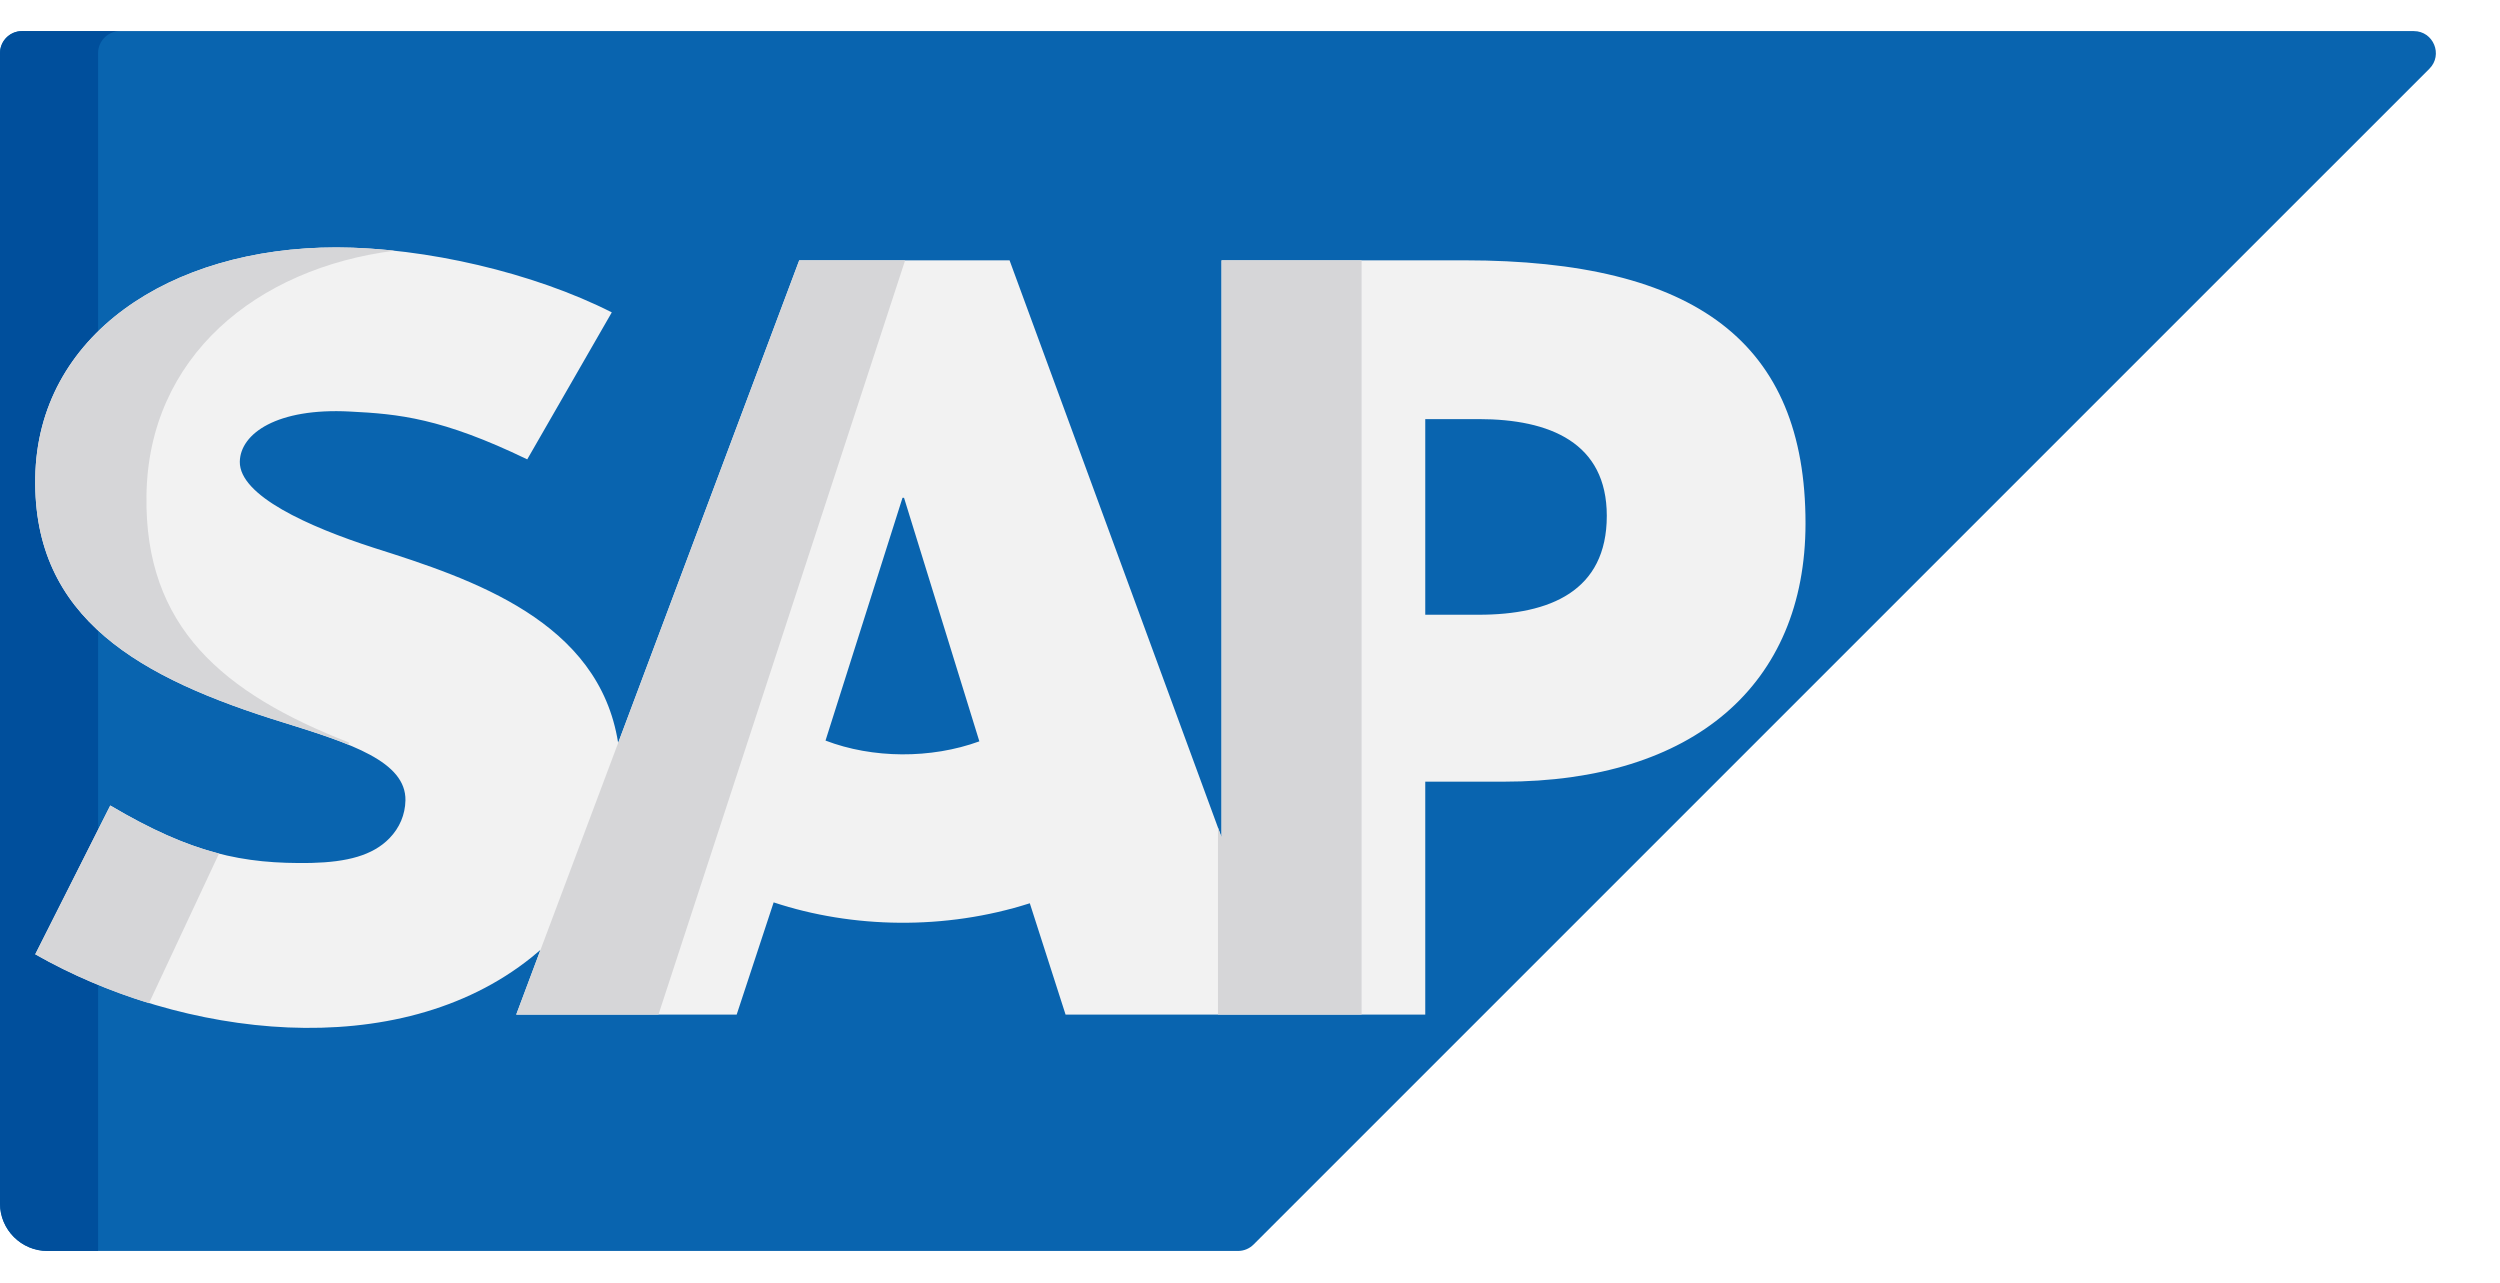
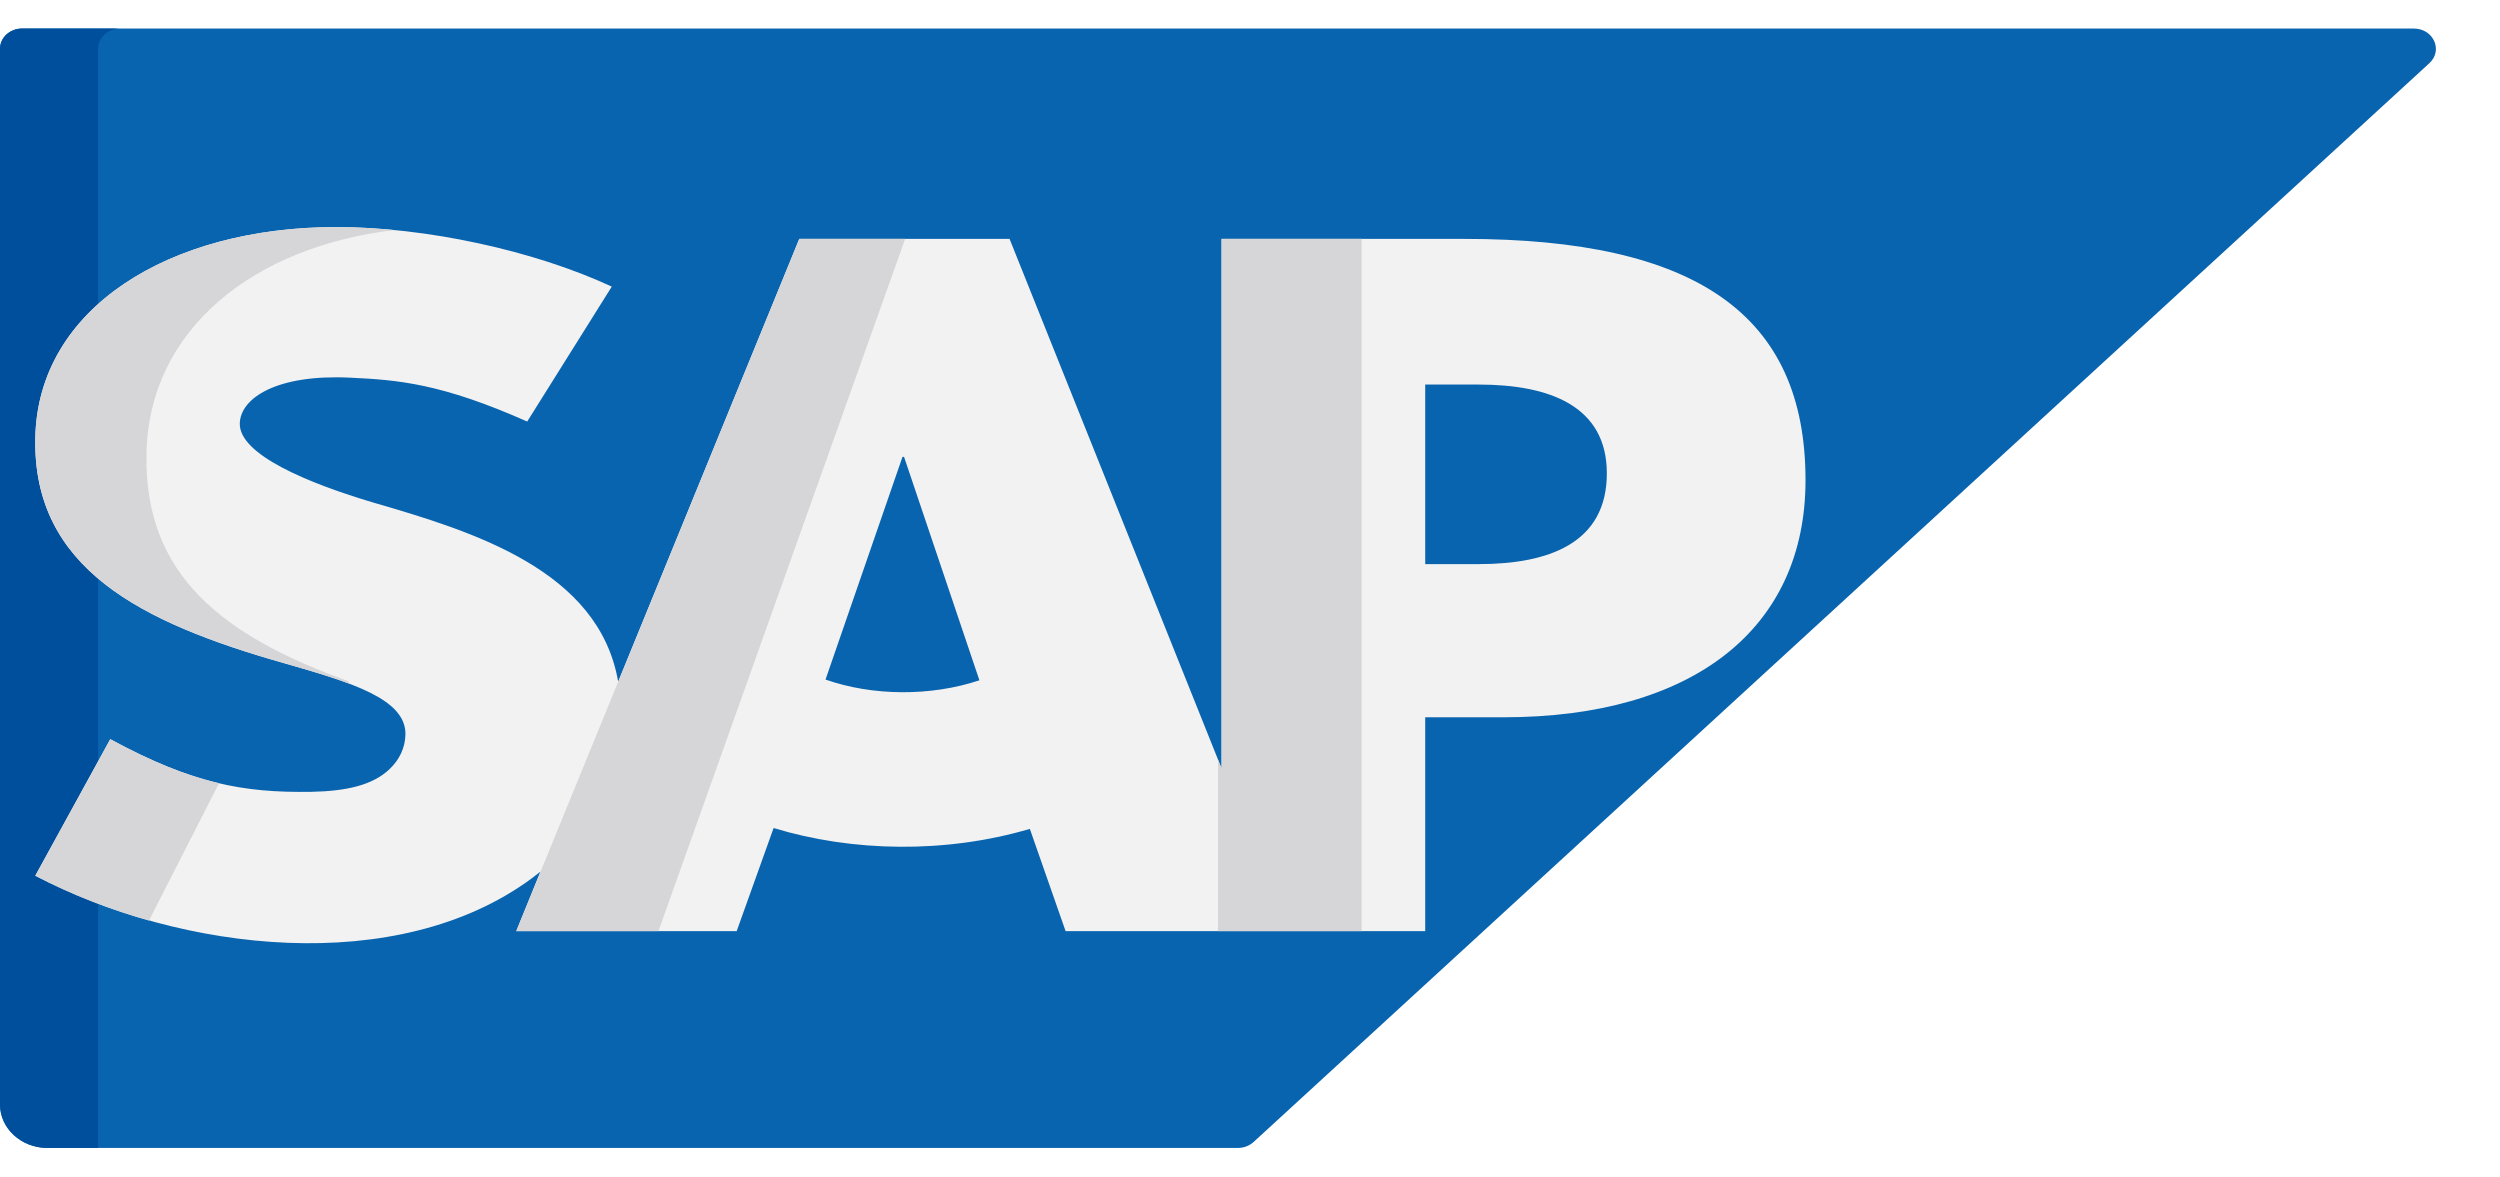
- <svg xmlns="http://www.w3.org/2000/svg" width="39" height="20" viewBox="0 0 39 20" fill="none">
-   <path d="M37.655 0.485H0.345C0.154 0.485 0 0.639 0 0.829V18.774C0 19.183 0.332 19.515 0.741 19.515H19.312C19.404 19.515 19.491 19.479 19.556 19.414L37.898 1.073C38.115 0.856 37.962 0.485 37.655 0.485Z" fill="#0964AF" />
-   <path d="M1.875 0.485H0.345C0.297 0.485 0.252 0.495 0.21 0.512C0.087 0.564 0 0.687 0 0.829V18.774C0 19.183 0.332 19.515 0.741 19.515H1.53V0.829C1.53 0.639 1.685 0.485 1.875 0.485Z" fill="#004F9C" />
-   <path d="M23.067 9.59H22.234V6.538H23.067C24.18 6.538 25.066 6.907 25.066 8.047C25.066 9.221 24.18 9.59 23.067 9.59ZM12.878 11.553L14.079 7.766H14.103L15.278 11.565C14.521 11.841 13.612 11.834 12.878 11.553ZM22.845 4.061L19.056 4.061V13.062L15.749 4.061H12.468L9.643 11.589C9.344 9.692 7.38 9.036 5.832 8.546C4.811 8.216 3.733 7.732 3.741 7.202C3.749 6.763 4.322 6.36 5.458 6.42C6.217 6.458 6.888 6.52 8.225 7.166L9.544 4.873C8.322 4.253 6.635 3.862 5.253 3.86H5.245C2.645 3.86 0.584 5.237 0.55 7.451C0.512 9.654 2.185 10.581 4.428 11.273C5.475 11.599 6.335 11.881 6.325 12.486C6.32 12.71 6.234 12.913 6.076 13.076C5.814 13.347 5.412 13.448 4.856 13.462C3.782 13.481 2.985 13.314 1.72 12.566L0.55 14.887C2.834 16.187 6.201 16.615 8.294 14.933C8.341 14.893 8.387 14.855 8.431 14.818L8.053 15.828H11.492L12.069 14.077C13.297 14.484 14.745 14.513 16.065 14.091L16.623 15.828H22.234V12.194H23.456C26.412 12.194 28.166 10.688 28.166 8.164C28.166 5.352 26.464 4.061 22.845 4.061Z" fill="#F2F2F2" />
-   <path d="M3.417 13.315C2.908 13.185 2.377 12.954 1.72 12.566L0.55 14.887C1.103 15.201 1.7 15.459 2.324 15.65L3.417 13.315Z" fill="#D6D6D8" />
-   <path d="M5.441 11.619V11.582C3.475 10.813 2.251 9.78 2.285 7.727C2.315 5.57 3.996 4.185 6.154 3.911C5.845 3.878 5.543 3.86 5.253 3.859H5.245C2.645 3.859 0.584 5.237 0.55 7.451C0.512 9.654 2.185 10.58 4.428 11.273C4.799 11.388 5.147 11.498 5.441 11.619Z" fill="#D6D6D8" />
-   <path d="M14.12 4.061H12.468L8.053 15.828H10.272L14.12 4.061Z" fill="#D6D6D8" />
-   <path d="M19 15.828H21.241V4.061L19.056 4.061V13.062L19 12.91V15.828Z" fill="#D6D6D8" />
+ <svg xmlns="http://www.w3.org/2000/svg" width="34" height="16" viewBox="0 0 34 16" fill="none">
+   <path d="M32.827 0.388H0.3C0.135 0.388 0 0.511 0 0.664V15.02C0 15.347 0.289 15.612 0.646 15.612H16.836C16.916 15.612 16.992 15.583 17.049 15.531L33.04 0.859C33.229 0.685 33.095 0.388 32.827 0.388Z" fill="#0964AF" />
+   <path d="M1.634 0.388H0.3C0.259 0.388 0.219 0.396 0.183 0.41C0.076 0.451 0 0.549 0 0.664V15.02C0 15.347 0.289 15.612 0.646 15.612H1.334V0.664C1.334 0.511 1.469 0.388 1.634 0.388Z" fill="#004F9C" />
+   <path d="M20.11 7.672H19.383V5.23H20.11C21.08 5.23 21.853 5.525 21.853 6.438C21.853 7.377 21.08 7.672 20.11 7.672ZM11.227 9.242L12.274 6.213H12.295L13.32 9.252C12.659 9.473 11.867 9.467 11.227 9.242ZM19.916 3.249L16.613 3.249V10.45L13.73 3.249H10.87L8.407 9.271C8.146 7.754 6.434 7.229 5.084 6.837C4.195 6.573 3.254 6.185 3.261 5.761C3.268 5.411 3.768 5.088 4.758 5.136C5.42 5.167 6.005 5.216 7.17 5.733L8.32 3.898C7.255 3.403 5.784 3.089 4.58 3.088H4.573C2.306 3.088 0.509 4.189 0.48 5.961C0.446 7.723 1.905 8.464 3.86 9.018C4.774 9.279 5.523 9.505 5.514 9.989C5.51 10.168 5.435 10.33 5.297 10.461C5.069 10.677 4.718 10.759 4.234 10.769C3.297 10.784 2.603 10.651 1.5 10.053L0.48 11.91C2.471 12.949 5.406 13.292 7.231 11.946C7.272 11.914 7.312 11.884 7.35 11.854L7.021 12.663H10.019L10.521 11.261C11.592 11.587 12.855 11.611 14.006 11.273L14.492 12.663H19.383V9.755H20.448C23.026 9.755 24.555 8.551 24.555 6.531C24.555 4.282 23.072 3.249 19.916 3.249Z" fill="#F2F2F2" />
+   <path d="M2.979 10.652C2.535 10.548 2.072 10.364 1.499 10.053L0.48 11.91C0.962 12.161 1.482 12.367 2.026 12.52L2.979 10.652Z" fill="#D6D6D8" />
+   <path d="M4.743 9.296V9.266C3.03 8.65 1.963 7.824 1.992 6.182C2.018 4.456 3.484 3.348 5.365 3.129C5.096 3.103 4.832 3.088 4.58 3.088H4.573C2.306 3.088 0.509 4.19 0.48 5.961C0.446 7.723 1.905 8.464 3.86 9.018C4.184 9.111 4.487 9.199 4.743 9.296Z" fill="#D6D6D8" />
+   <path d="M12.31 3.249H10.87L7.021 12.663H8.955L12.31 3.249Z" fill="#D6D6D8" />
+   <path d="M16.564 12.663H18.518V3.249L16.613 3.249V10.45L16.564 10.328V12.663Z" fill="#D6D6D8" />
</svg>
